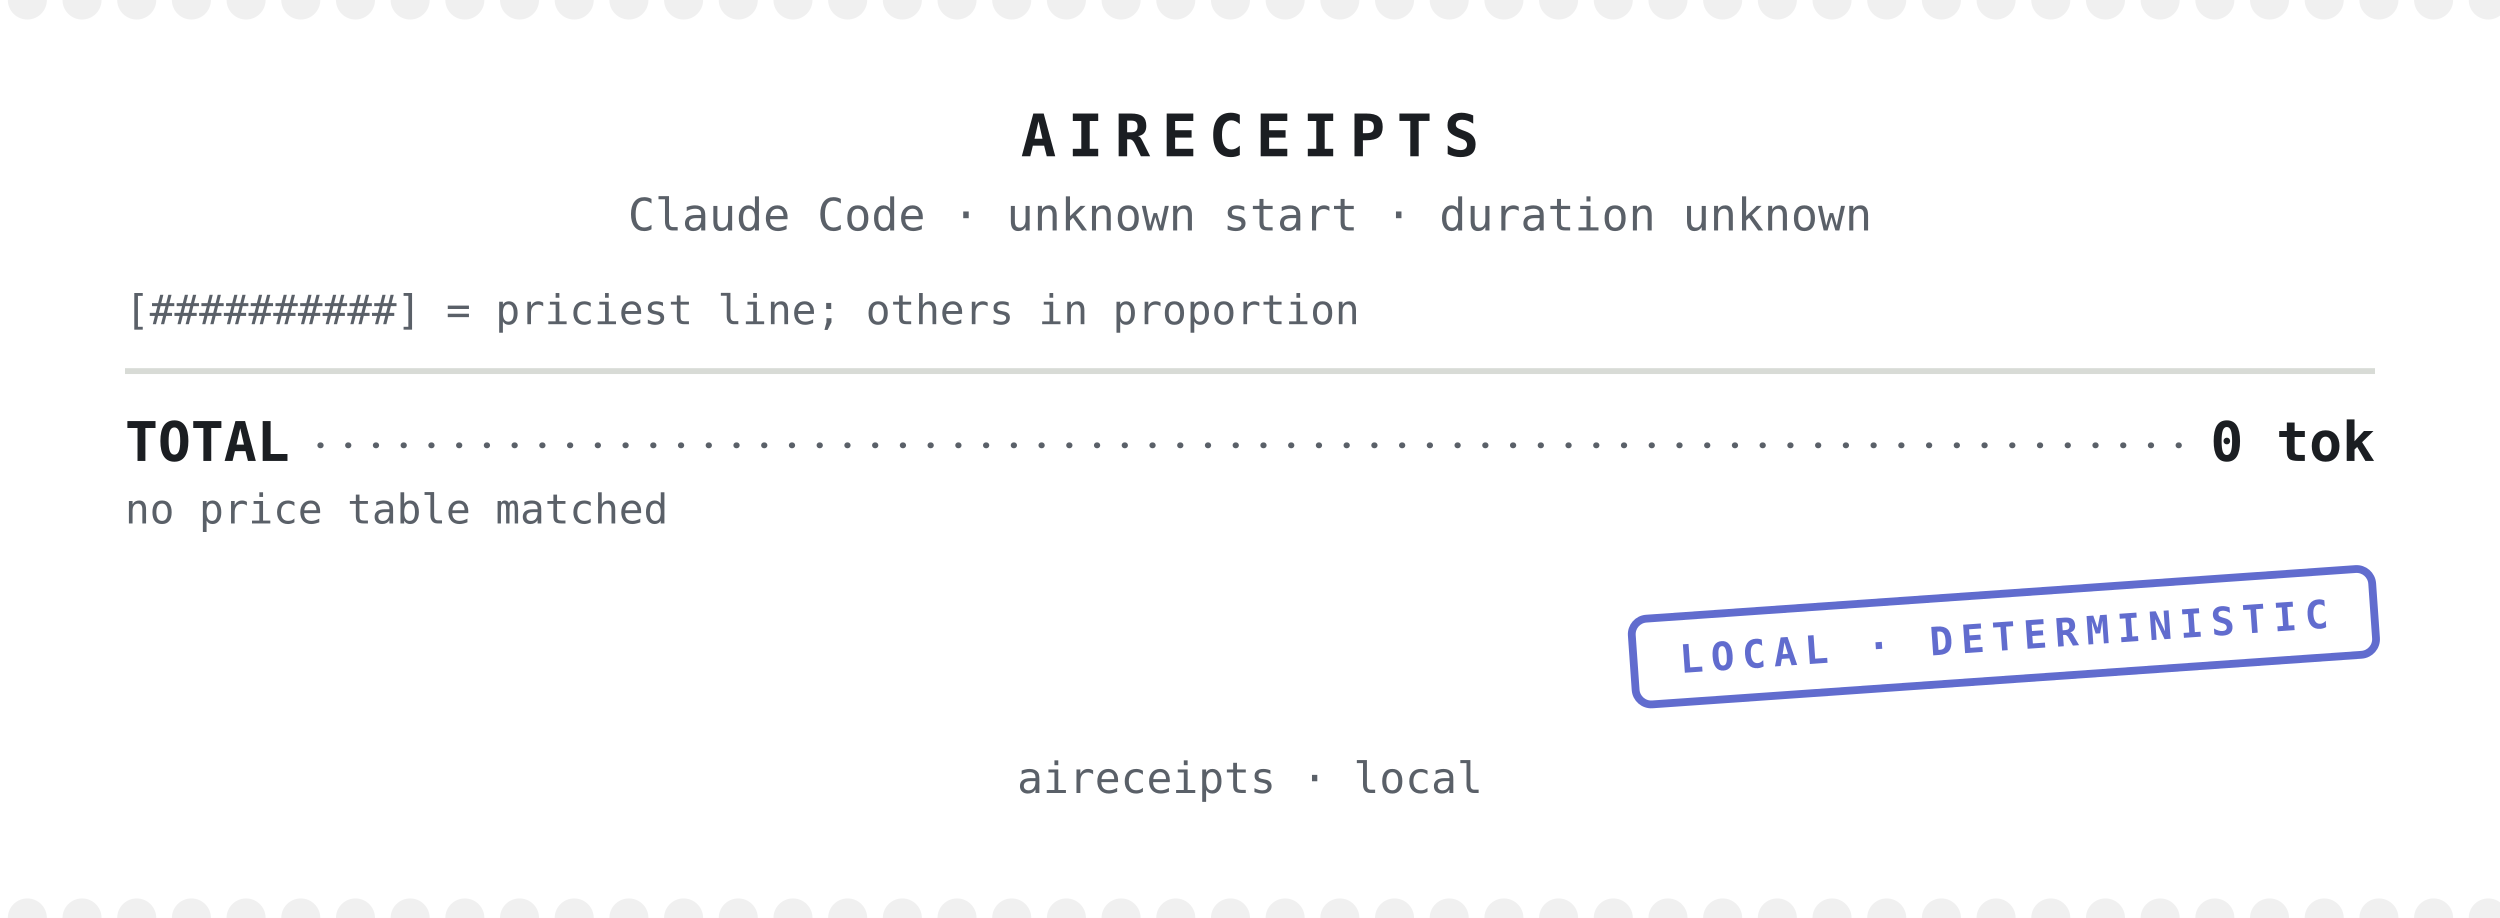
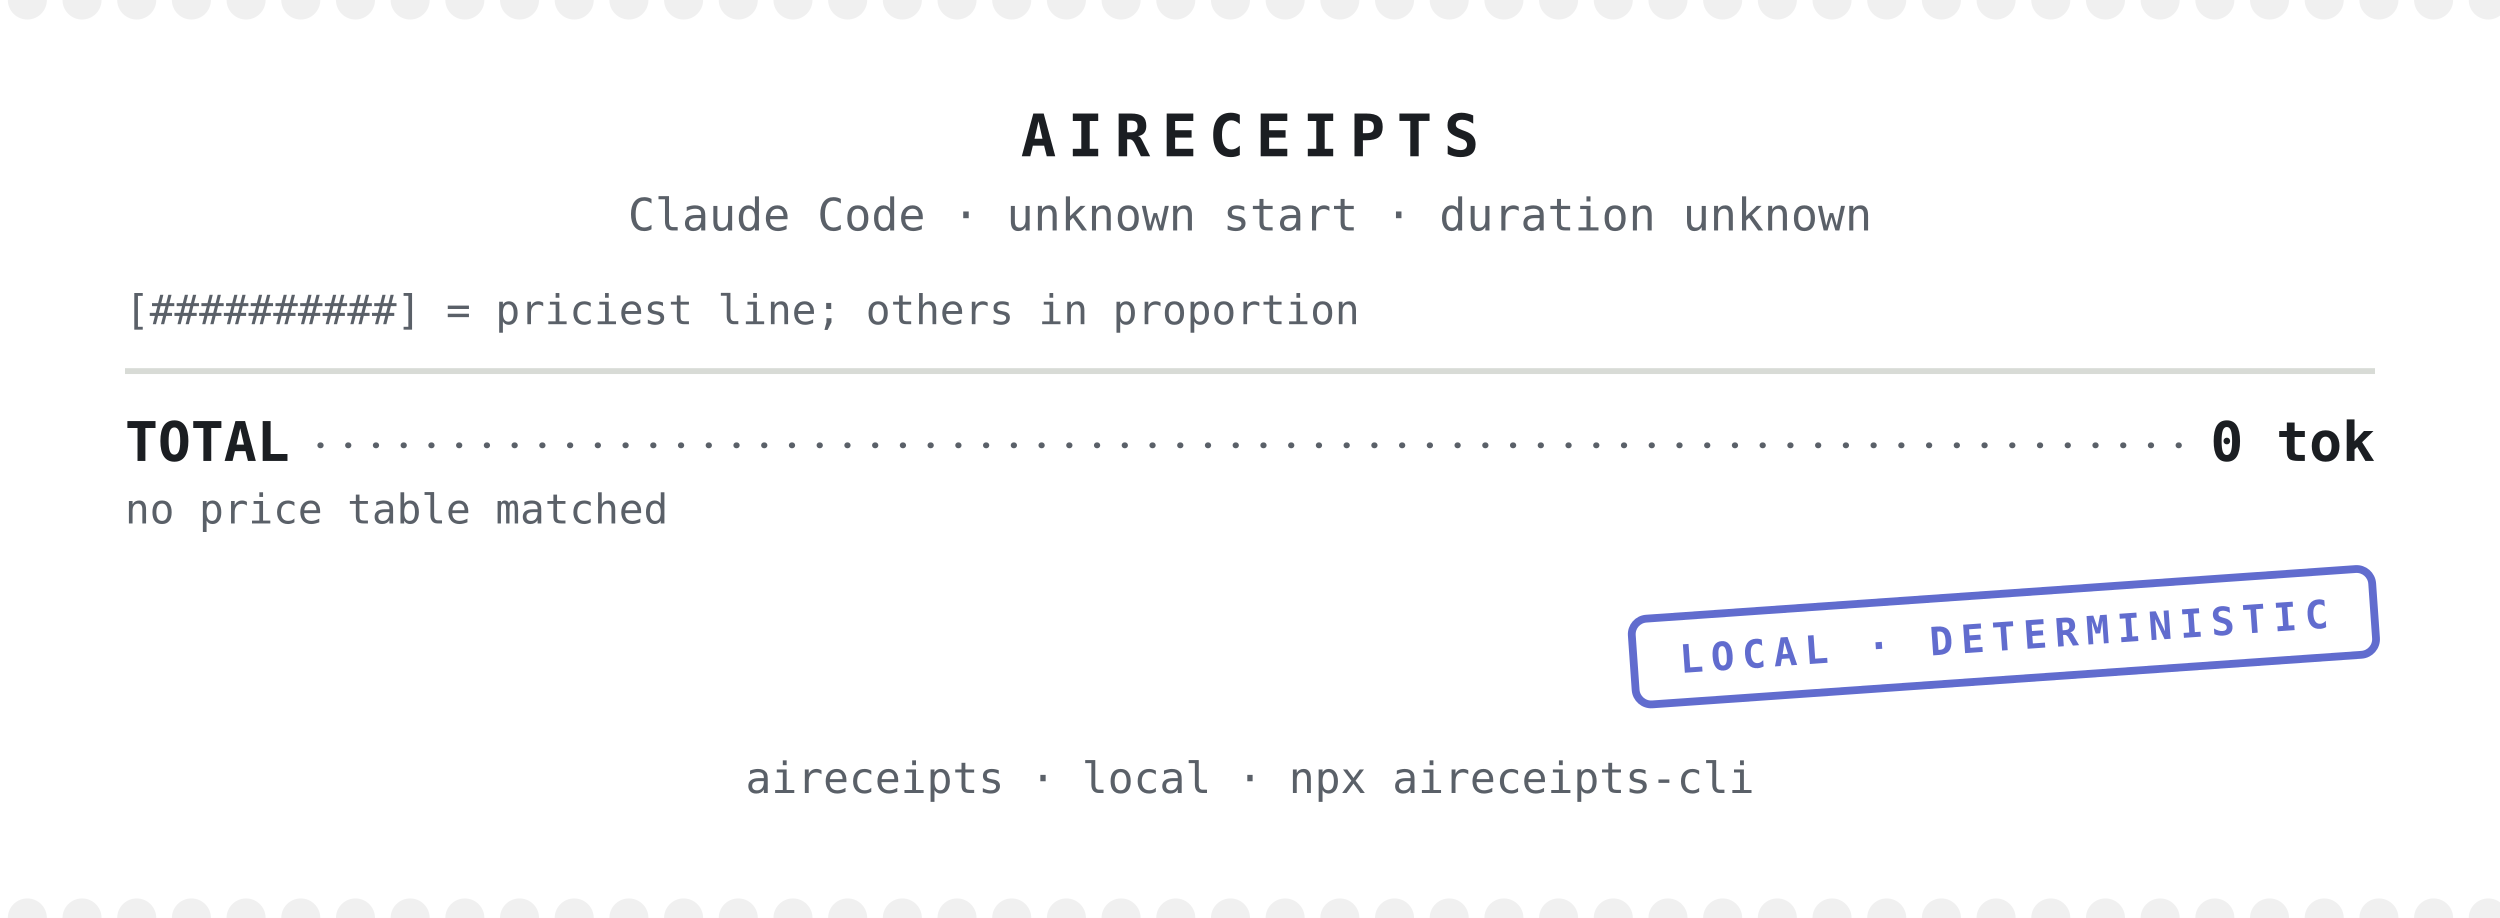
<svg xmlns="http://www.w3.org/2000/svg" width="640" height="235" viewBox="0 0 640 235" font-family="&quot;SF Mono&quot;,&quot;Cascadia Code&quot;,&quot;JetBrains Mono&quot;,Menlo,Consolas,monospace" role="img" aria-label="aireceipts cost receipt">
  <g transform="translate(0 0)">
    <defs>
      <mask id="perf-0" maskUnits="userSpaceOnUse" x="-5" y="-5" width="650" height="245">
        <rect x="0" y="0" width="640" height="235" fill="#FFFFFF" />
        <g class="perf-top">
          <circle cx="7" cy="0" r="5" fill="#000000" />
          <circle cx="21" cy="0" r="5" fill="#000000" />
          <circle cx="35" cy="0" r="5" fill="#000000" />
          <circle cx="49" cy="0" r="5" fill="#000000" />
          <circle cx="63" cy="0" r="5" fill="#000000" />
          <circle cx="77" cy="0" r="5" fill="#000000" />
          <circle cx="91" cy="0" r="5" fill="#000000" />
          <circle cx="105" cy="0" r="5" fill="#000000" />
          <circle cx="119" cy="0" r="5" fill="#000000" />
          <circle cx="133" cy="0" r="5" fill="#000000" />
          <circle cx="147" cy="0" r="5" fill="#000000" />
          <circle cx="161" cy="0" r="5" fill="#000000" />
          <circle cx="175" cy="0" r="5" fill="#000000" />
          <circle cx="189" cy="0" r="5" fill="#000000" />
          <circle cx="203" cy="0" r="5" fill="#000000" />
          <circle cx="217" cy="0" r="5" fill="#000000" />
          <circle cx="231" cy="0" r="5" fill="#000000" />
          <circle cx="245" cy="0" r="5" fill="#000000" />
          <circle cx="259" cy="0" r="5" fill="#000000" />
          <circle cx="273" cy="0" r="5" fill="#000000" />
          <circle cx="287" cy="0" r="5" fill="#000000" />
          <circle cx="301" cy="0" r="5" fill="#000000" />
          <circle cx="315" cy="0" r="5" fill="#000000" />
          <circle cx="329" cy="0" r="5" fill="#000000" />
          <circle cx="343" cy="0" r="5" fill="#000000" />
          <circle cx="357" cy="0" r="5" fill="#000000" />
          <circle cx="371" cy="0" r="5" fill="#000000" />
          <circle cx="385" cy="0" r="5" fill="#000000" />
          <circle cx="399" cy="0" r="5" fill="#000000" />
          <circle cx="413" cy="0" r="5" fill="#000000" />
          <circle cx="427" cy="0" r="5" fill="#000000" />
          <circle cx="441" cy="0" r="5" fill="#000000" />
          <circle cx="455" cy="0" r="5" fill="#000000" />
          <circle cx="469" cy="0" r="5" fill="#000000" />
          <circle cx="483" cy="0" r="5" fill="#000000" />
          <circle cx="497" cy="0" r="5" fill="#000000" />
          <circle cx="511" cy="0" r="5" fill="#000000" />
          <circle cx="525" cy="0" r="5" fill="#000000" />
          <circle cx="539" cy="0" r="5" fill="#000000" />
          <circle cx="553" cy="0" r="5" fill="#000000" />
          <circle cx="567" cy="0" r="5" fill="#000000" />
          <circle cx="581" cy="0" r="5" fill="#000000" />
          <circle cx="595" cy="0" r="5" fill="#000000" />
          <circle cx="609" cy="0" r="5" fill="#000000" />
          <circle cx="623" cy="0" r="5" fill="#000000" />
          <circle cx="637" cy="0" r="5" fill="#000000" />
        </g>
        <g class="perf-bottom">
          <circle cx="7" cy="235" r="5" fill="#000000" />
          <circle cx="21" cy="235" r="5" fill="#000000" />
          <circle cx="35" cy="235" r="5" fill="#000000" />
          <circle cx="49" cy="235" r="5" fill="#000000" />
          <circle cx="63" cy="235" r="5" fill="#000000" />
          <circle cx="77" cy="235" r="5" fill="#000000" />
          <circle cx="91" cy="235" r="5" fill="#000000" />
          <circle cx="105" cy="235" r="5" fill="#000000" />
          <circle cx="119" cy="235" r="5" fill="#000000" />
          <circle cx="133" cy="235" r="5" fill="#000000" />
          <circle cx="147" cy="235" r="5" fill="#000000" />
          <circle cx="161" cy="235" r="5" fill="#000000" />
          <circle cx="175" cy="235" r="5" fill="#000000" />
          <circle cx="189" cy="235" r="5" fill="#000000" />
          <circle cx="203" cy="235" r="5" fill="#000000" />
          <circle cx="217" cy="235" r="5" fill="#000000" />
          <circle cx="231" cy="235" r="5" fill="#000000" />
          <circle cx="245" cy="235" r="5" fill="#000000" />
          <circle cx="259" cy="235" r="5" fill="#000000" />
          <circle cx="273" cy="235" r="5" fill="#000000" />
          <circle cx="287" cy="235" r="5" fill="#000000" />
          <circle cx="301" cy="235" r="5" fill="#000000" />
          <circle cx="315" cy="235" r="5" fill="#000000" />
          <circle cx="329" cy="235" r="5" fill="#000000" />
          <circle cx="343" cy="235" r="5" fill="#000000" />
          <circle cx="357" cy="235" r="5" fill="#000000" />
          <circle cx="371" cy="235" r="5" fill="#000000" />
          <circle cx="385" cy="235" r="5" fill="#000000" />
          <circle cx="399" cy="235" r="5" fill="#000000" />
          <circle cx="413" cy="235" r="5" fill="#000000" />
          <circle cx="427" cy="235" r="5" fill="#000000" />
          <circle cx="441" cy="235" r="5" fill="#000000" />
          <circle cx="455" cy="235" r="5" fill="#000000" />
          <circle cx="469" cy="235" r="5" fill="#000000" />
          <circle cx="483" cy="235" r="5" fill="#000000" />
          <circle cx="497" cy="235" r="5" fill="#000000" />
          <circle cx="511" cy="235" r="5" fill="#000000" />
          <circle cx="525" cy="235" r="5" fill="#000000" />
          <circle cx="539" cy="235" r="5" fill="#000000" />
          <circle cx="553" cy="235" r="5" fill="#000000" />
          <circle cx="567" cy="235" r="5" fill="#000000" />
          <circle cx="581" cy="235" r="5" fill="#000000" />
          <circle cx="595" cy="235" r="5" fill="#000000" />
          <circle cx="609" cy="235" r="5" fill="#000000" />
          <circle cx="623" cy="235" r="5" fill="#000000" />
          <circle cx="637" cy="235" r="5" fill="#000000" />
        </g>
      </mask>
    </defs>
    <rect x="0" y="0" width="640" height="235" fill="#FFFFFF" mask="url(#perf-0)" />
    <text x="320" y="40" font-size="15" fill="#1B1E22" text-anchor="middle" font-weight="700" letter-spacing="3">AIRECEIPTS</text>
    <text x="320" y="59" font-size="11.5" fill="#5A6068" text-anchor="middle">Claude Code · unknown start · duration unknown</text>
    <text x="32" y="83" font-size="10.5" fill="#5A6068" text-anchor="start">[##########] = priciest line; others in proportion</text>
    <line x1="32" y1="95" x2="608" y2="95" stroke="#D8DBD6" stroke-width="1.5" />
    <text x="32" y="118" font-size="14" fill="#1B1E22" text-anchor="start" font-weight="700">TOTAL</text>
    <text x="608" y="118" font-size="14" fill="#1B1E22" text-anchor="end" font-weight="700">0 tok</text>
    <line x1="82" y1="114" x2="558" y2="114" stroke="#5A6068" stroke-width="1.5" stroke-linecap="round" stroke-dasharray="0.1 7" />
    <text x="32" y="134" font-size="10.5" fill="#5A6068" text-anchor="start">no price table matched</text>
    <g class="stamp" opacity="0.8" transform="rotate(-4 513 163)">
      <rect x="418" y="152" width="190" height="22" rx="4" fill="none" stroke="#3947C2" stroke-width="2" />
      <text x="513" y="166.5" font-size="10" fill="#3947C2" text-anchor="middle" font-weight="700" letter-spacing="2">LOCAL · DETERMINISTIC</text>
    </g>
-     <text x="320" y="203" font-size="11" fill="#5A6068" text-anchor="middle">aireceipts · local</text>
+     <text x="320" y="203" font-size="11" fill="#5A6068" text-anchor="middle">aireceipts · local · npx aireceipts-cli</text>
  </g>
</svg>
